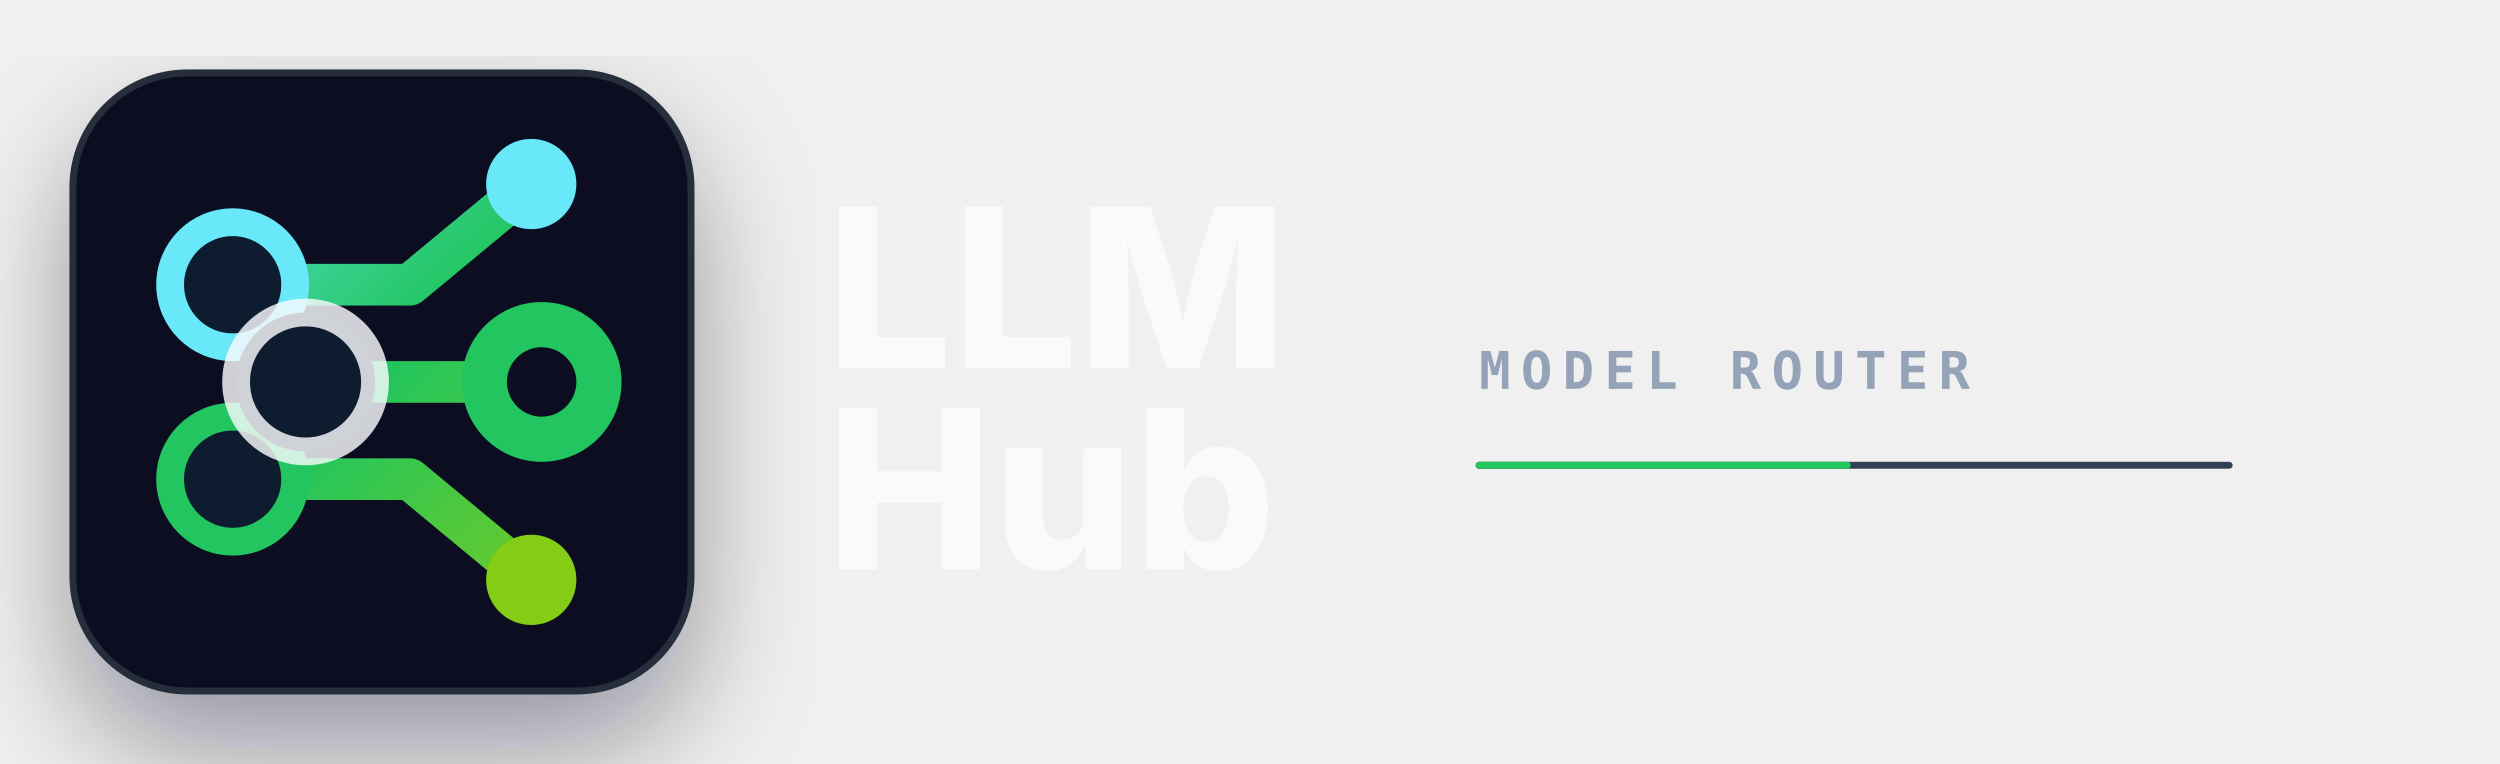
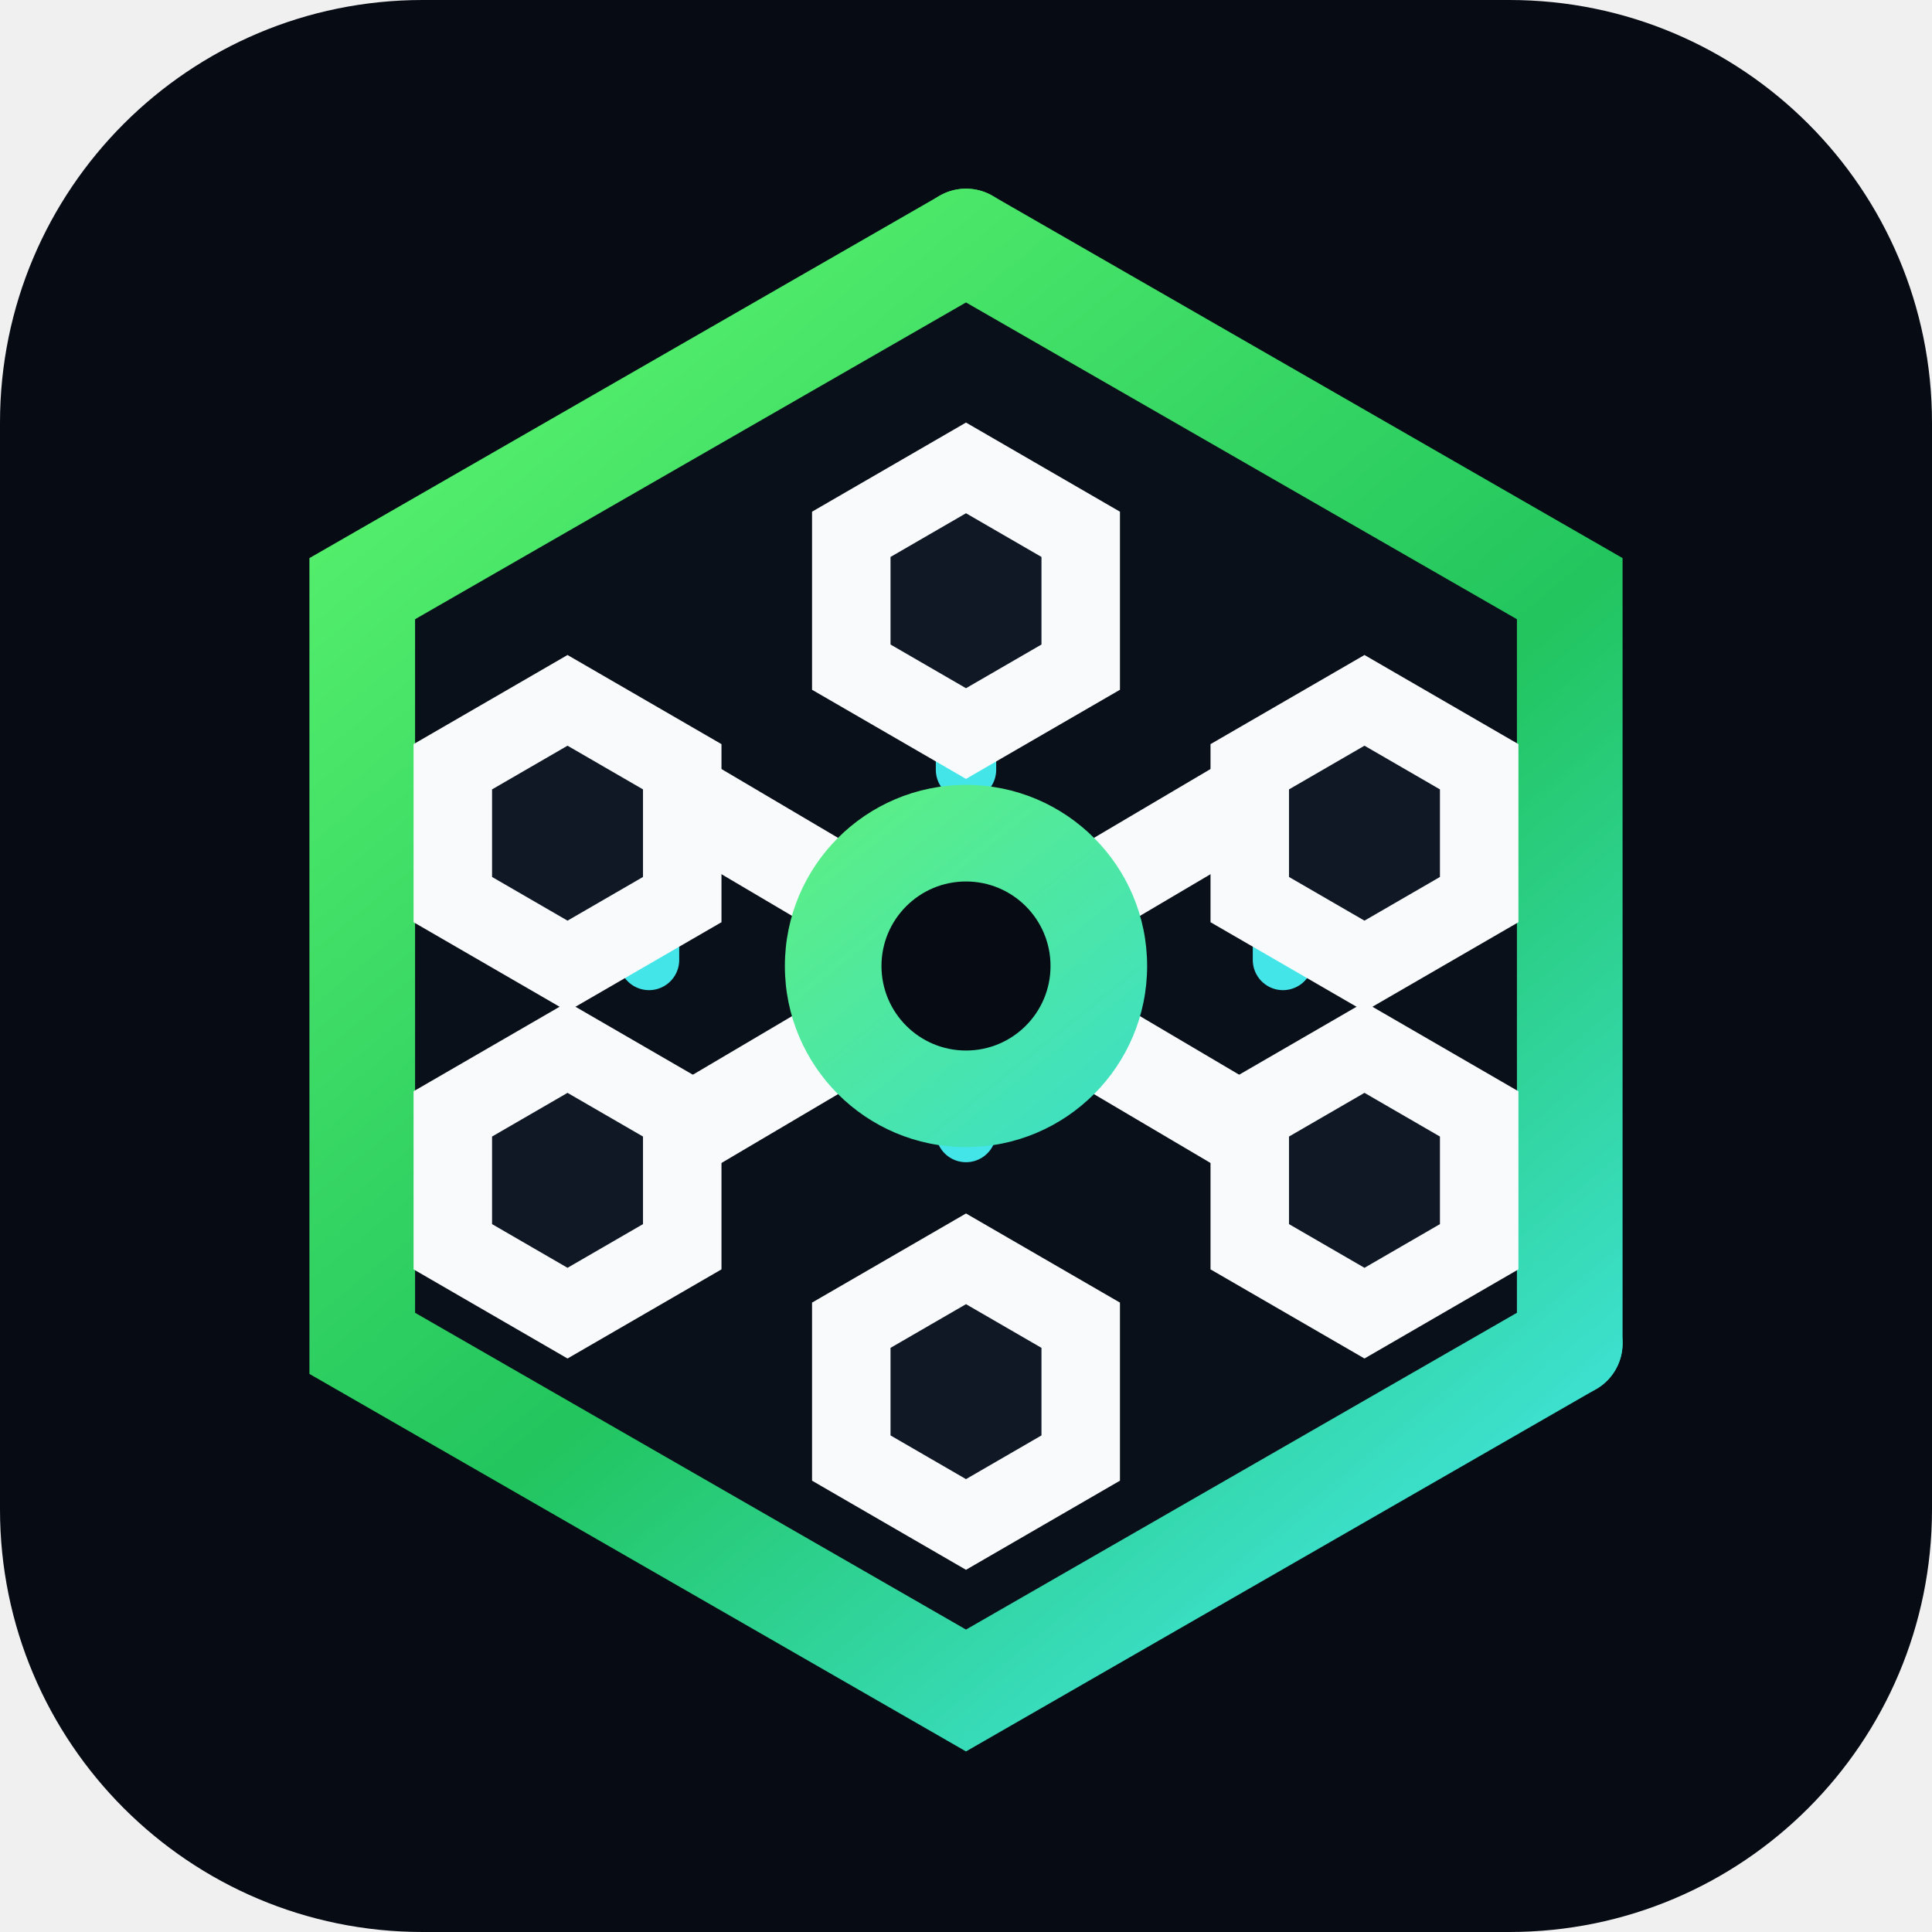
- <svg xmlns="http://www.w3.org/2000/svg" viewBox="0 0 720 220" role="img" aria-labelledby="title desc">
+ <svg xmlns="http://www.w3.org/2000/svg" width="64" height="64" viewBox="0 0 64 64" role="img" aria-labelledby="title desc">
  <defs>
-     <linearGradient id="hub-accent" x1="34" y1="28" x2="182" y2="178" gradientUnits="userSpaceOnUse">
-       <stop offset="0" stop-color="#67E8F9" />
-       <stop offset="0.52" stop-color="#22C55E" />
-       <stop offset="1" stop-color="#84CC16" />
+     <linearGradient id="fav-shell" x1="13" y1="9" x2="51" y2="55" gradientUnits="userSpaceOnUse">
+       <stop offset="0" stop-color="#5cf56e" />
+       <stop offset=".56" stop-color="#22c55e" />
+       <stop offset="1" stop-color="#44e8ee" />
    </linearGradient>
-     <filter id="soft-shadow" x="-20%" y="-20%" width="140%" height="140%">
-       <feDropShadow dx="0" dy="16" stdDeviation="18" flood-color="#020617" flood-opacity="0.38" />
-     </filter>
+     <linearGradient id="fav-core" x1="24" y1="22" x2="40" y2="42" gradientUnits="userSpaceOnUse">
+       <stop offset="0" stop-color="#68f56b" />
+       <stop offset="1" stop-color="#32d9dd" />
+     </linearGradient>
  </defs>
-   <g filter="url(#soft-shadow)">
-     <rect x="20" y="20" width="180" height="180" rx="34" fill="#0B1120" />
-     <rect x="21" y="21" width="178" height="178" rx="33" fill="none" stroke="#FFFFFF" stroke-opacity="0.12" stroke-width="2" />
-     <path d="M67 82H118L153 53" fill="none" stroke="url(#hub-accent)" stroke-width="12" stroke-linecap="round" stroke-linejoin="round" />
-     <path d="M67 138H118L153 167" fill="none" stroke="url(#hub-accent)" stroke-width="12" stroke-linecap="round" stroke-linejoin="round" />
-     <path d="M88 110H156" fill="none" stroke="url(#hub-accent)" stroke-width="12" stroke-linecap="round" />
-     <circle cx="67" cy="82" r="18" fill="#101A2E" stroke="#67E8F9" stroke-width="8" />
-     <circle cx="67" cy="138" r="18" fill="#101A2E" stroke="#22C55E" stroke-width="8" />
-     <circle cx="88" cy="110" r="20" fill="#101A2E" stroke="#F8FAFC" stroke-opacity="0.82" stroke-width="8" />
-     <circle cx="156" cy="110" r="23" fill="#22C55E" />
-     <circle cx="156" cy="110" r="10" fill="#0B1120" />
-     <circle cx="153" cy="53" r="13" fill="#67E8F9" />
-     <circle cx="153" cy="167" r="13" fill="#84CC16" />
+   <rect width="64" height="64" rx="14" fill="#070b14" />
+   <path d="M32 8 52 19.5v25L32 56 12 44.5v-25Z" fill="#0a101a" stroke="#172235" stroke-width="1.5" />
+   <path d="M32 8 52 19.5v25" fill="none" stroke="url(#fav-shell)" stroke-width="3.5" stroke-linecap="round" />
+   <path d="M52 44.5 32 56 12 44.5v-25L32 8" fill="none" stroke="url(#fav-shell)" stroke-width="3.5" stroke-linecap="round" />
+   <path d="M32 32 21.5 25.8M32 32l10.5-6.2M32 32 21.5 38.2M32 32l10.5 6.2" fill="none" stroke="#f8fafc" stroke-width="3" stroke-linecap="round" />
+   <path d="M32 19.5v8M32 36.5v8M21.5 25.8v7M42.5 25.8v7" fill="none" stroke="#43e5e9" stroke-width="2" stroke-linecap="round" stroke-dasharray="1 4" />
+   <circle cx="32" cy="32" r="6" fill="url(#fav-core)" />
+   <circle cx="32" cy="32" r="2.8" fill="#070b14" />
+   <g fill="#101826" stroke="#f8fafc" stroke-width="2.6">
+     <path d="M32 15.5 35.8 17.7v4.4L32 24.3l-3.8-2.2v-4.4Z" />
+     <path d="M18.8 23.2 22.6 25.4v4.4L18.8 32l-3.8-2.2v-4.4Z" />
+     <path d="M45.2 23.2 49 25.4v4.4L45.2 32l-3.8-2.2v-4.4Z" />
+     <path d="M18.8 34.7 22.6 36.9v4.4l-3.8 2.2-3.8-2.2v-4.4Z" />
+     <path d="M45.2 34.7 49 36.9v4.4l-3.8 2.2-3.8-2.2v-4.4Z" />
+     <path d="M32 41.7l3.8 2.2v4.4L32 50.5l-3.8-2.2v-4.4Z" />
  </g>
-   <g fill="#F8FAFC">
-     <text x="238" y="106" font-family="Inter, Geist, ui-sans-serif, system-ui, -apple-system, Segoe UI, sans-serif" font-size="64" font-weight="760" letter-spacing="0">LLM</text>
-     <text x="238" y="164" font-family="Inter, Geist, ui-sans-serif, system-ui, -apple-system, Segoe UI, sans-serif" font-size="64" font-weight="760" letter-spacing="0">Hub</text>
-   </g>
-   <path d="M426 134H642" stroke="#334155" stroke-width="2" stroke-linecap="round" />
-   <path d="M426 134H532" stroke="#22C55E" stroke-width="2" stroke-linecap="round" />
-   <text x="426" y="112" fill="#94A3B8" font-family="Geist Mono, ui-monospace, SFMono-Regular, Menlo, monospace" font-size="15" font-weight="600" letter-spacing="3">MODEL ROUTER</text>
</svg>
